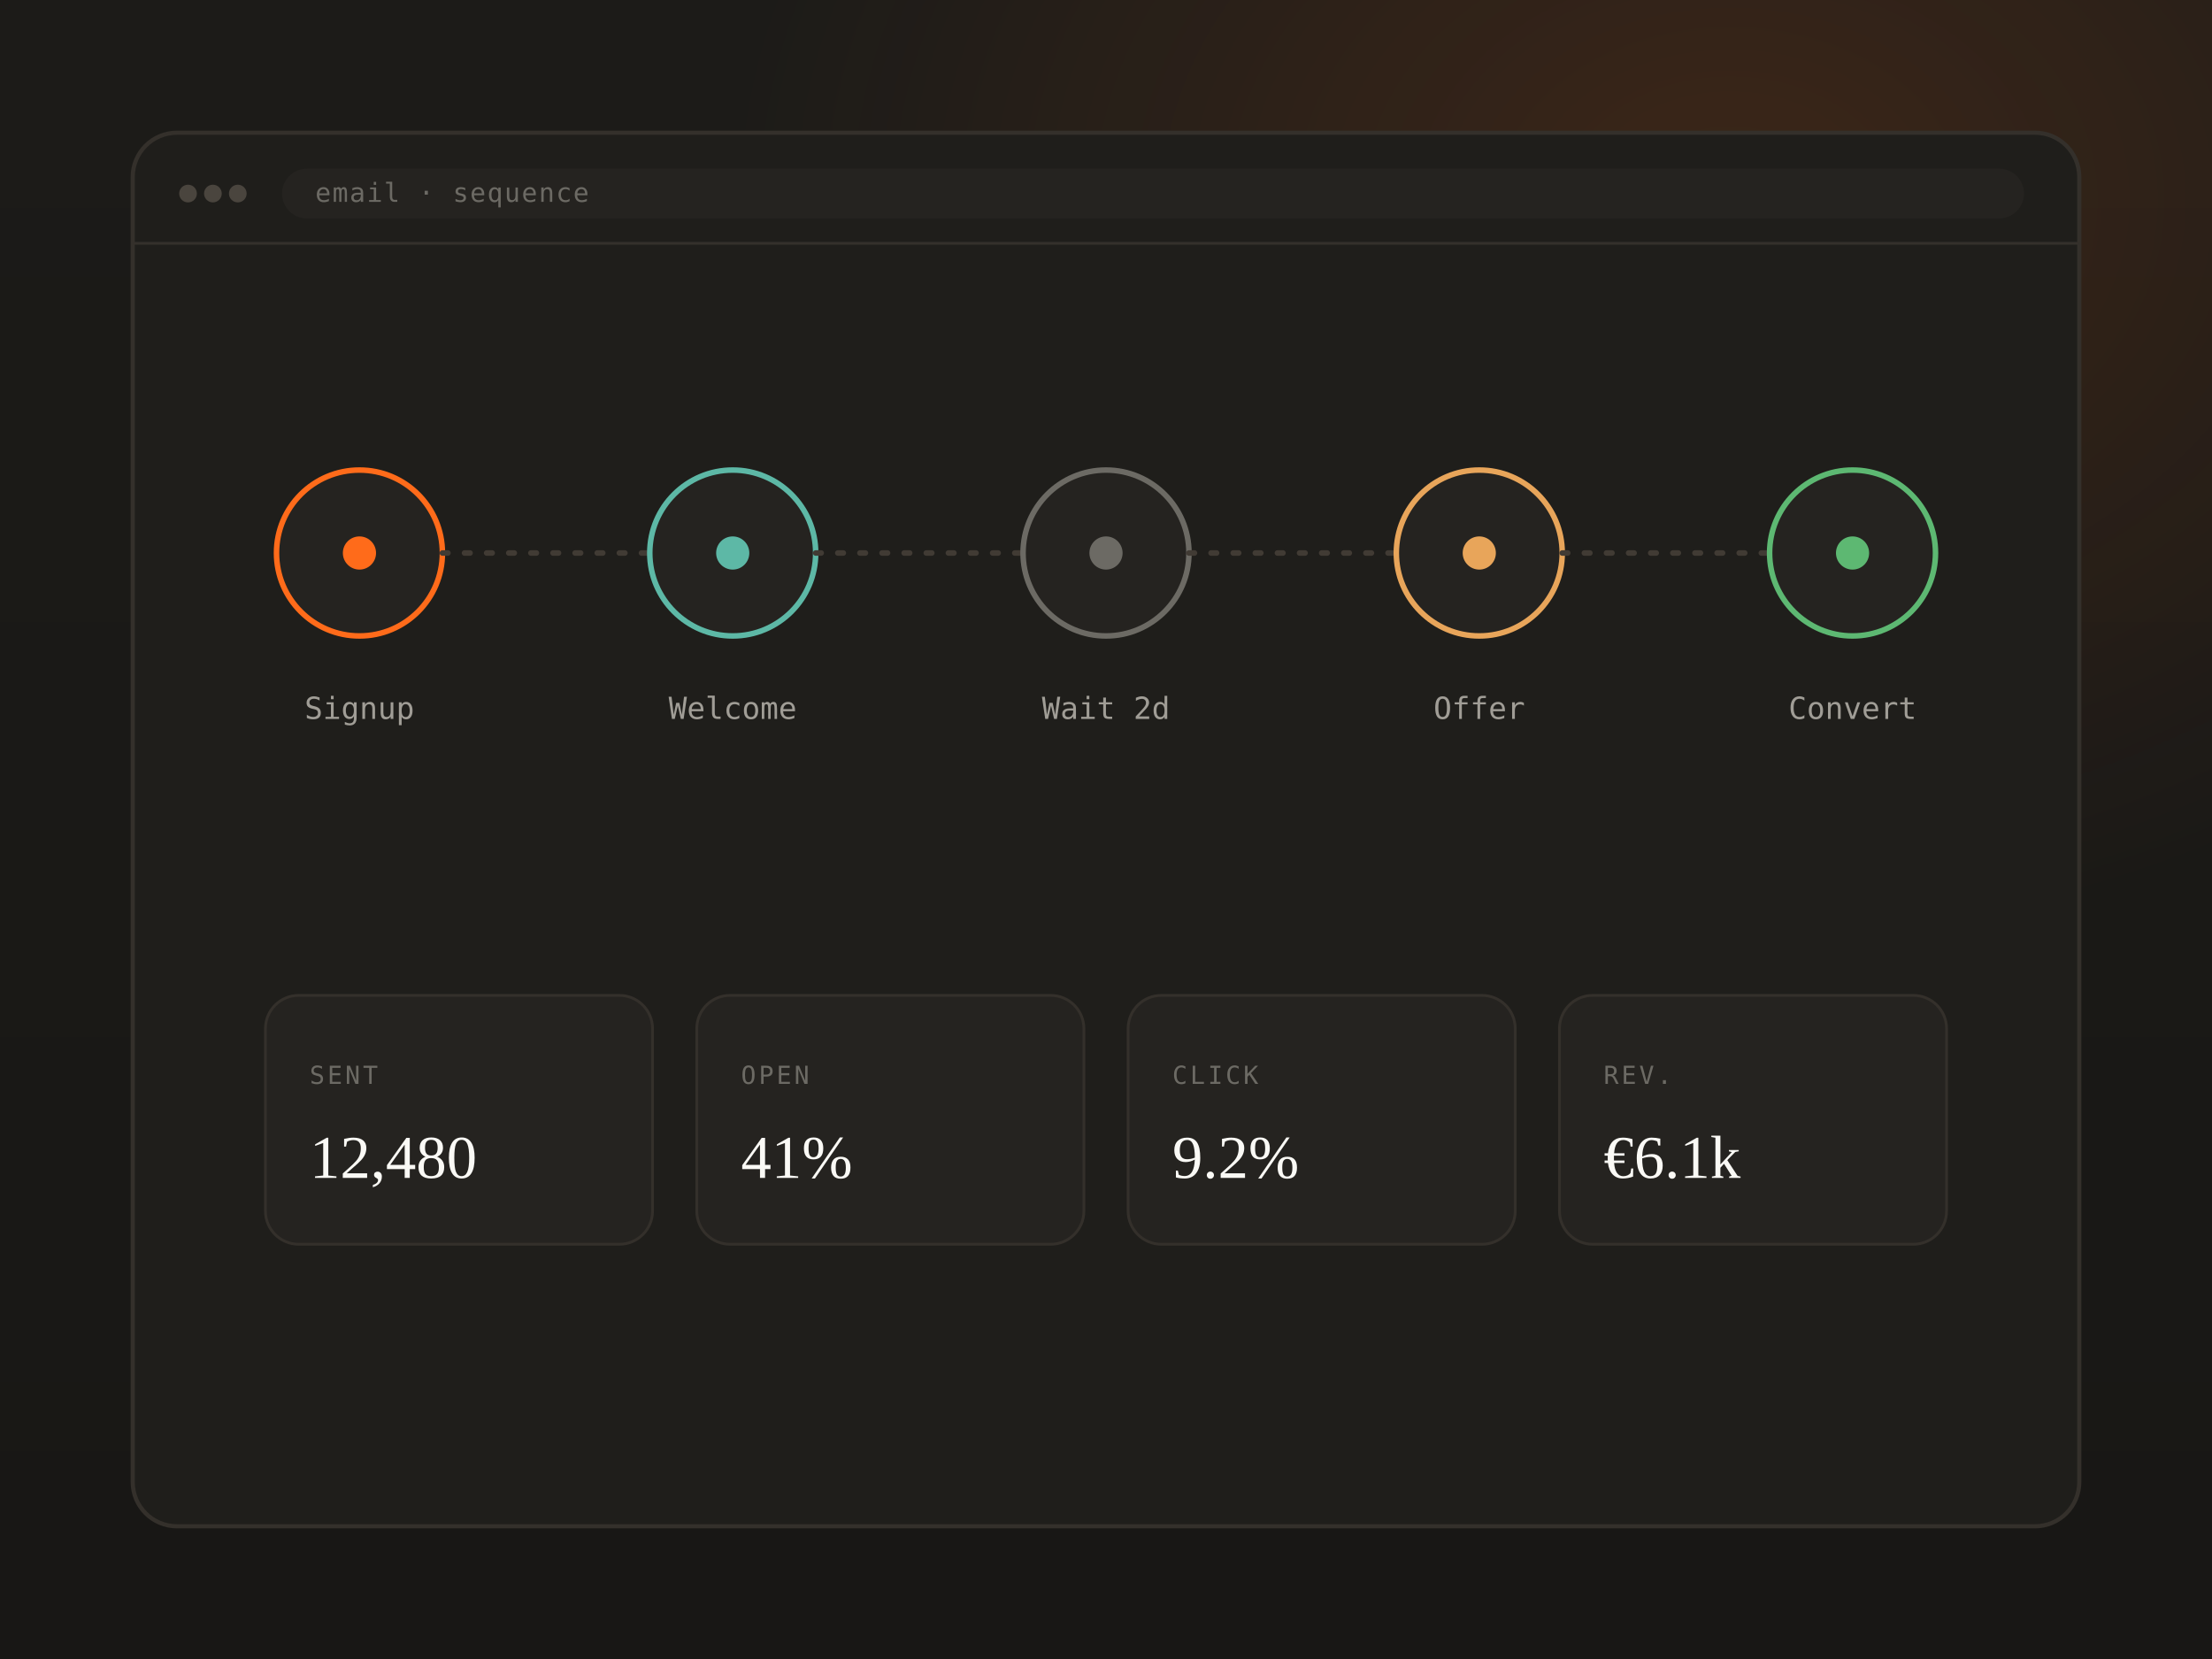
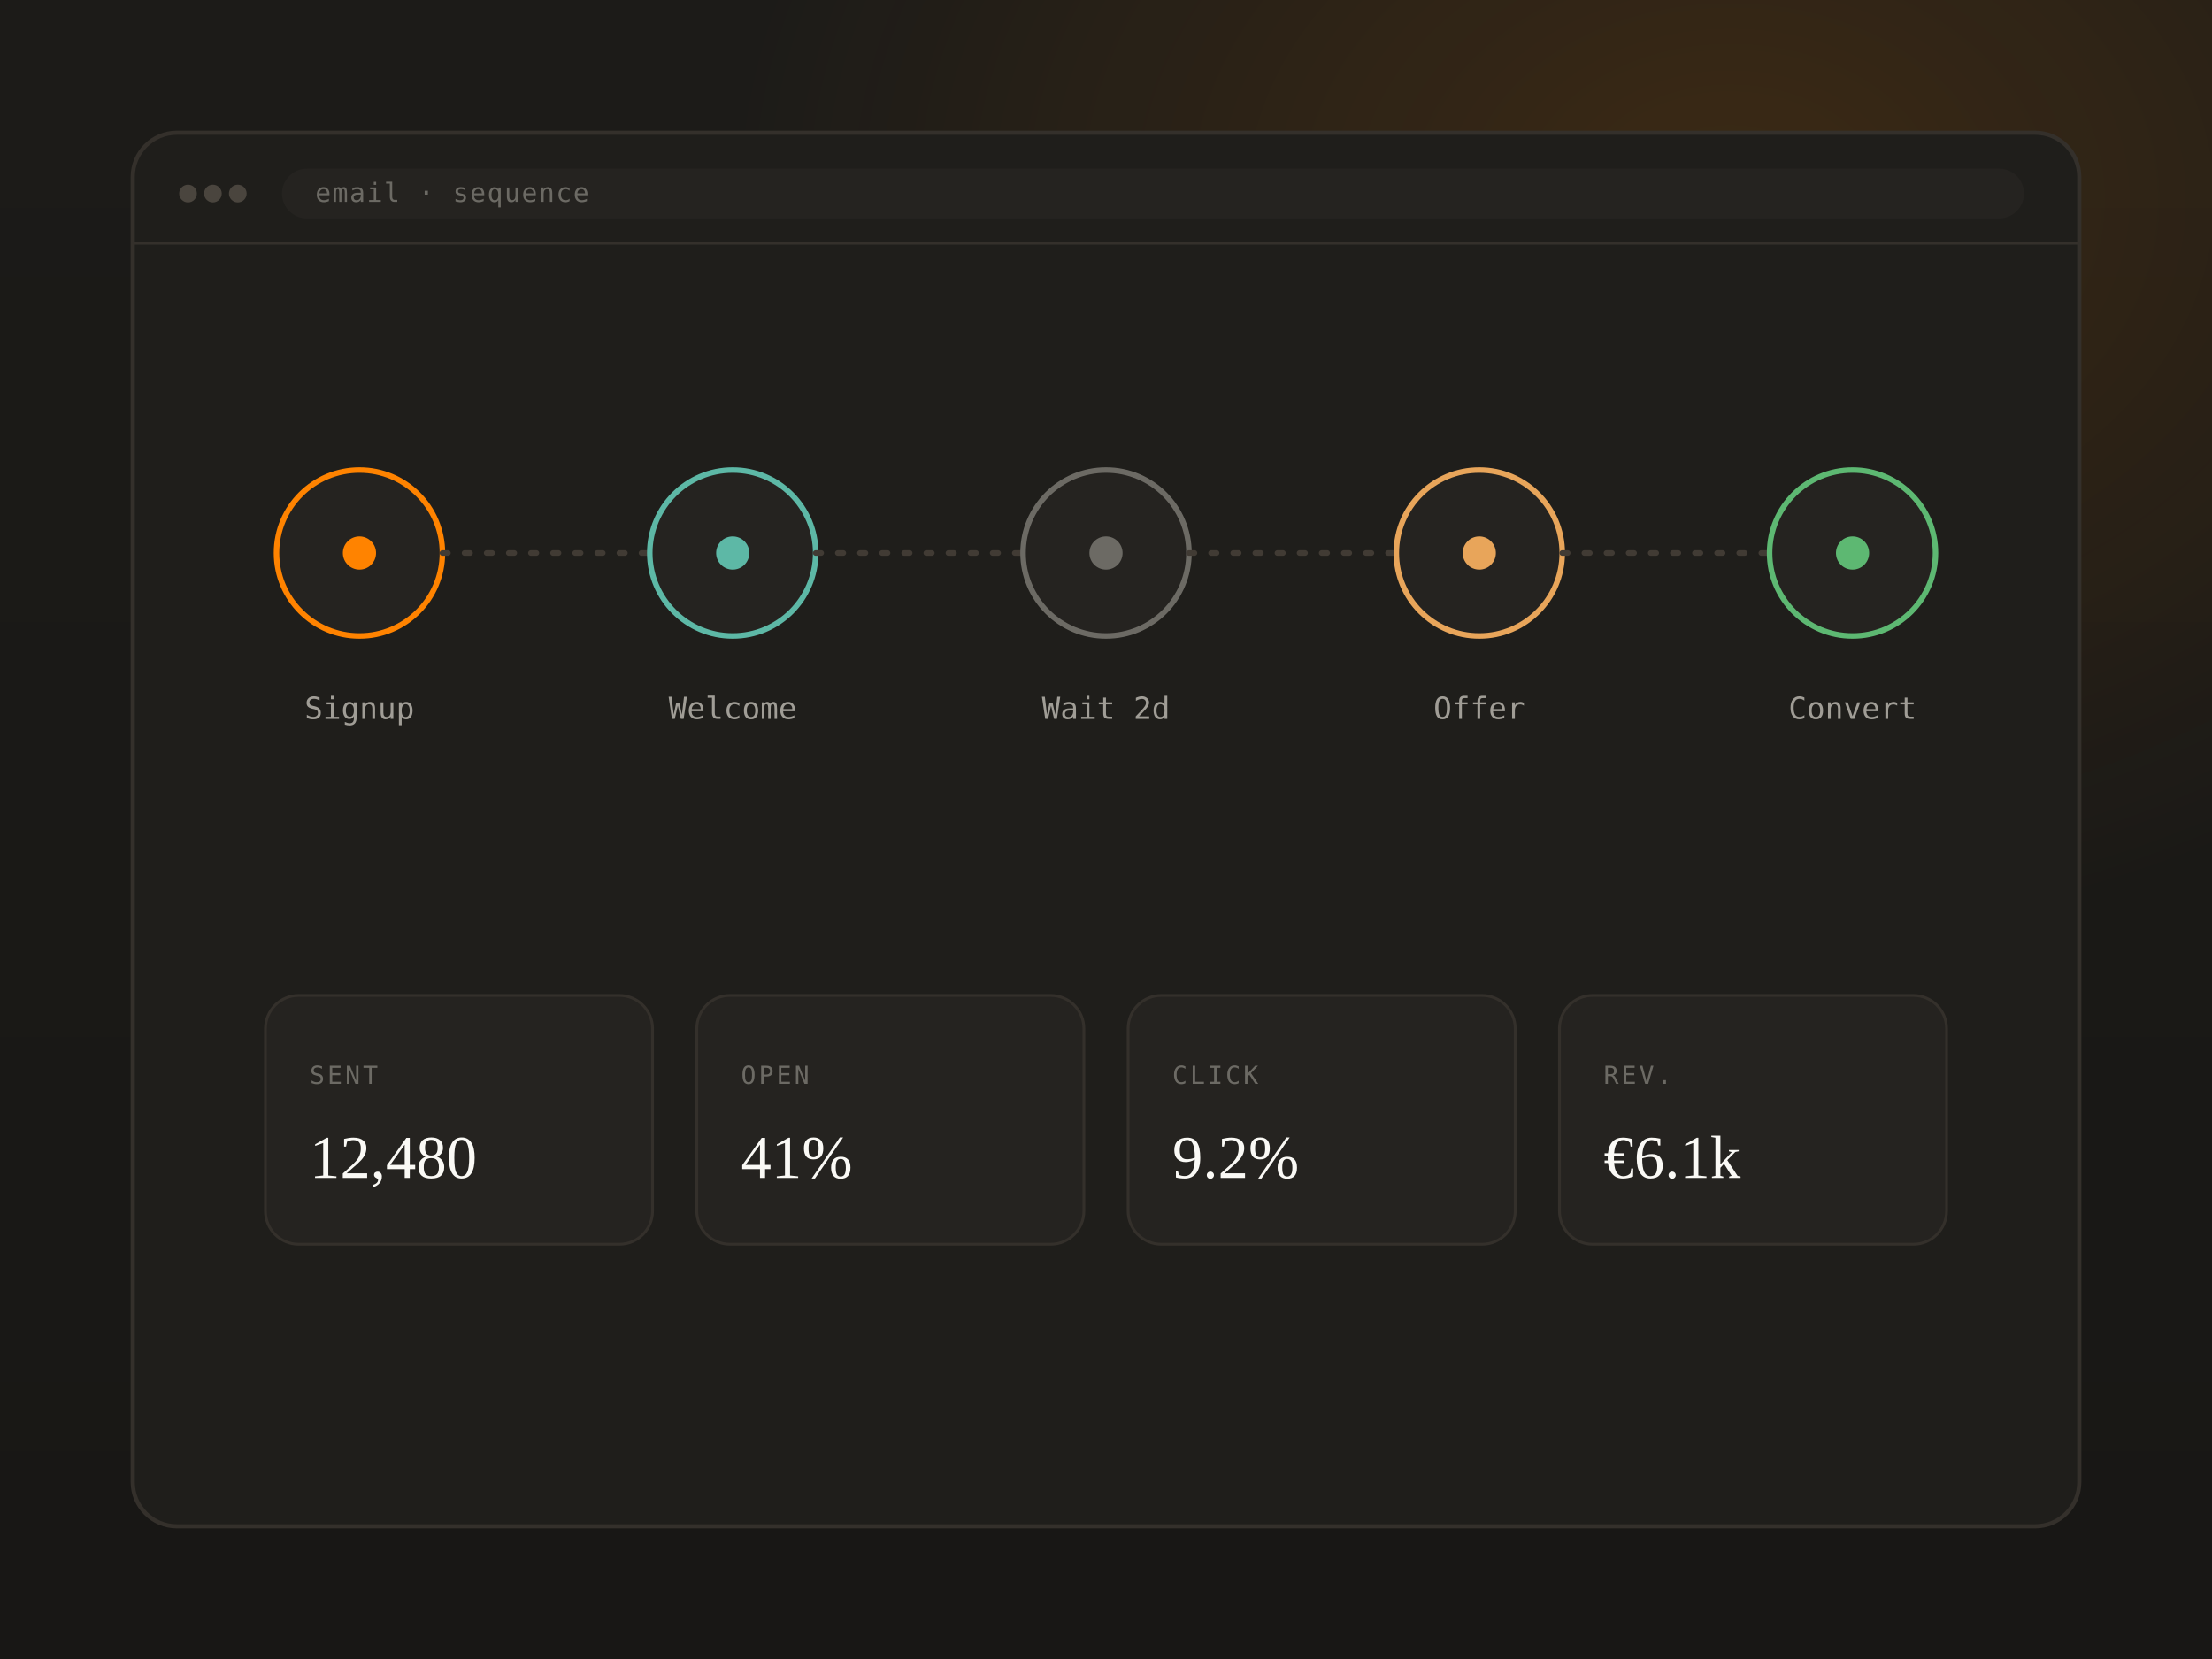
<svg xmlns="http://www.w3.org/2000/svg" viewBox="0 0 800 600" width="800" height="600" role="img">
  <defs>
    <linearGradient id="bg" x1="0" y1="0" x2="0" y2="1">
      <stop offset="0" stop-color="#1c1b18" />
      <stop offset="1" stop-color="#181715" />
    </linearGradient>
    <radialGradient id="glow" cx="0.78" cy="0.12" r="0.9">
-       <stop offset="0" stop-color="#ff6b1a" stop-opacity="0.14" />
-       <stop offset="0.5" stop-color="#ff6b1a" stop-opacity="0" />
+       <stop offset="0" stop-color="#ff8300" stop-opacity="0.14" />
+       <stop offset="0.5" stop-color="#ff8300" stop-opacity="0" />
    </radialGradient>
  </defs>
  <rect x="0.0" y="0.0" width="800.0" height="600.0" rx="0" fill="url(#bg)" />
  <rect x="0.0" y="0.0" width="800.0" height="600.0" rx="0" fill="url(#glow)" />
  <rect x="48.0" y="48.0" width="704.0" height="504.0" rx="16" fill="#1f1e1b" stroke="#34302b" stroke-width="1.5" />
  <circle cx="68.0" cy="70.0" r="3.2" fill="#4a453e" />
  <circle cx="77.0" cy="70.0" r="3.2" fill="#4a453e" />
  <circle cx="86.0" cy="70.0" r="3.2" fill="#4a453e" />
  <rect x="102.0" y="61.0" width="630.0" height="18.0" rx="9" fill="#252320" />
  <text x="114.0" y="73.0" font-family="'JetBrains Mono','SFMono-Regular',ui-monospace,monospace" font-size="9.5" font-weight="400" fill="#6c6a64" text-anchor="start" letter-spacing="0.5">email · sequence</text>
  <line x1="48.0" y1="88.0" x2="752.0" y2="88.0" stroke="#34302b" stroke-width="1" stroke-linecap="round" />
-   <circle cx="130.0" cy="200.0" r="30.0" fill="#252320" stroke="#ff6b1a" stroke-width="2" />
-   <circle cx="130.0" cy="200.0" r="6.0" fill="#ff6b1a" />
+   <circle cx="130.0" cy="200.0" r="30.0" fill="#252320" stroke="#ff8300" stroke-width="2" />
+   <circle cx="130.0" cy="200.0" r="6.0" fill="#ff8300" />
  <text x="130.0" y="260.0" font-family="'JetBrains Mono','SFMono-Regular',ui-monospace,monospace" font-size="11" font-weight="400" fill="#a09d96" text-anchor="middle">Signup</text>
  <line x1="160.0" y1="200.0" x2="235.0" y2="200.0" stroke="#413b34" stroke-width="2" stroke-dasharray="2 6" stroke-linecap="round" />
  <circle cx="265.0" cy="200.0" r="30.0" fill="#252320" stroke="#5db8a6" stroke-width="2" />
  <circle cx="265.0" cy="200.0" r="6.0" fill="#5db8a6" />
  <text x="265.0" y="260.0" font-family="'JetBrains Mono','SFMono-Regular',ui-monospace,monospace" font-size="11" font-weight="400" fill="#a09d96" text-anchor="middle">Welcome</text>
  <line x1="295.0" y1="200.0" x2="370.0" y2="200.0" stroke="#413b34" stroke-width="2" stroke-dasharray="2 6" stroke-linecap="round" />
  <circle cx="400.0" cy="200.0" r="30.0" fill="#252320" stroke="#6c6a64" stroke-width="2" />
  <circle cx="400.0" cy="200.0" r="6.0" fill="#6c6a64" />
  <text x="400.0" y="260.0" font-family="'JetBrains Mono','SFMono-Regular',ui-monospace,monospace" font-size="11" font-weight="400" fill="#a09d96" text-anchor="middle">Wait 2d</text>
  <line x1="430.0" y1="200.0" x2="505.0" y2="200.0" stroke="#413b34" stroke-width="2" stroke-dasharray="2 6" stroke-linecap="round" />
  <circle cx="535.0" cy="200.0" r="30.0" fill="#252320" stroke="#e8a55a" stroke-width="2" />
  <circle cx="535.0" cy="200.0" r="6.0" fill="#e8a55a" />
  <text x="535.0" y="260.0" font-family="'JetBrains Mono','SFMono-Regular',ui-monospace,monospace" font-size="11" font-weight="400" fill="#a09d96" text-anchor="middle">Offer</text>
  <line x1="565.0" y1="200.0" x2="640.0" y2="200.0" stroke="#413b34" stroke-width="2" stroke-dasharray="2 6" stroke-linecap="round" />
  <circle cx="670.0" cy="200.0" r="30.0" fill="#252320" stroke="#5db872" stroke-width="2" />
  <circle cx="670.0" cy="200.0" r="6.0" fill="#5db872" />
  <text x="670.0" y="260.0" font-family="'JetBrains Mono','SFMono-Regular',ui-monospace,monospace" font-size="11" font-weight="400" fill="#a09d96" text-anchor="middle">Convert</text>
  <rect x="96.0" y="360.0" width="140.0" height="90.0" rx="12" fill="#252320" stroke="#34302b" stroke-width="1" />
  <text x="112.0" y="392.0" font-family="'JetBrains Mono','SFMono-Regular',ui-monospace,monospace" font-size="9" font-weight="400" fill="#6c6a64" text-anchor="start" letter-spacing="1">SENT</text>
  <text x="112.0" y="426.0" font-family="'Newsreader',Georgia,'Times New Roman',serif" font-size="22" font-weight="400" fill="#faf9f5" text-anchor="start">12,480</text>
  <rect x="252.0" y="360.0" width="140.0" height="90.0" rx="12" fill="#252320" stroke="#34302b" stroke-width="1" />
  <text x="268.0" y="392.0" font-family="'JetBrains Mono','SFMono-Regular',ui-monospace,monospace" font-size="9" font-weight="400" fill="#6c6a64" text-anchor="start" letter-spacing="1">OPEN</text>
  <text x="268.0" y="426.0" font-family="'Newsreader',Georgia,'Times New Roman',serif" font-size="22" font-weight="400" fill="#faf9f5" text-anchor="start">41%</text>
  <rect x="408.0" y="360.0" width="140.0" height="90.0" rx="12" fill="#252320" stroke="#34302b" stroke-width="1" />
  <text x="424.0" y="392.0" font-family="'JetBrains Mono','SFMono-Regular',ui-monospace,monospace" font-size="9" font-weight="400" fill="#6c6a64" text-anchor="start" letter-spacing="1">CLICK</text>
  <text x="424.0" y="426.0" font-family="'Newsreader',Georgia,'Times New Roman',serif" font-size="22" font-weight="400" fill="#faf9f5" text-anchor="start">9.2%</text>
  <rect x="564.0" y="360.0" width="140.0" height="90.0" rx="12" fill="#252320" stroke="#34302b" stroke-width="1" />
  <text x="580.0" y="392.0" font-family="'JetBrains Mono','SFMono-Regular',ui-monospace,monospace" font-size="9" font-weight="400" fill="#6c6a64" text-anchor="start" letter-spacing="1">REV.</text>
  <text x="580.0" y="426.0" font-family="'Newsreader',Georgia,'Times New Roman',serif" font-size="22" font-weight="400" fill="#faf9f5" text-anchor="start">€6.1k</text>
</svg>
